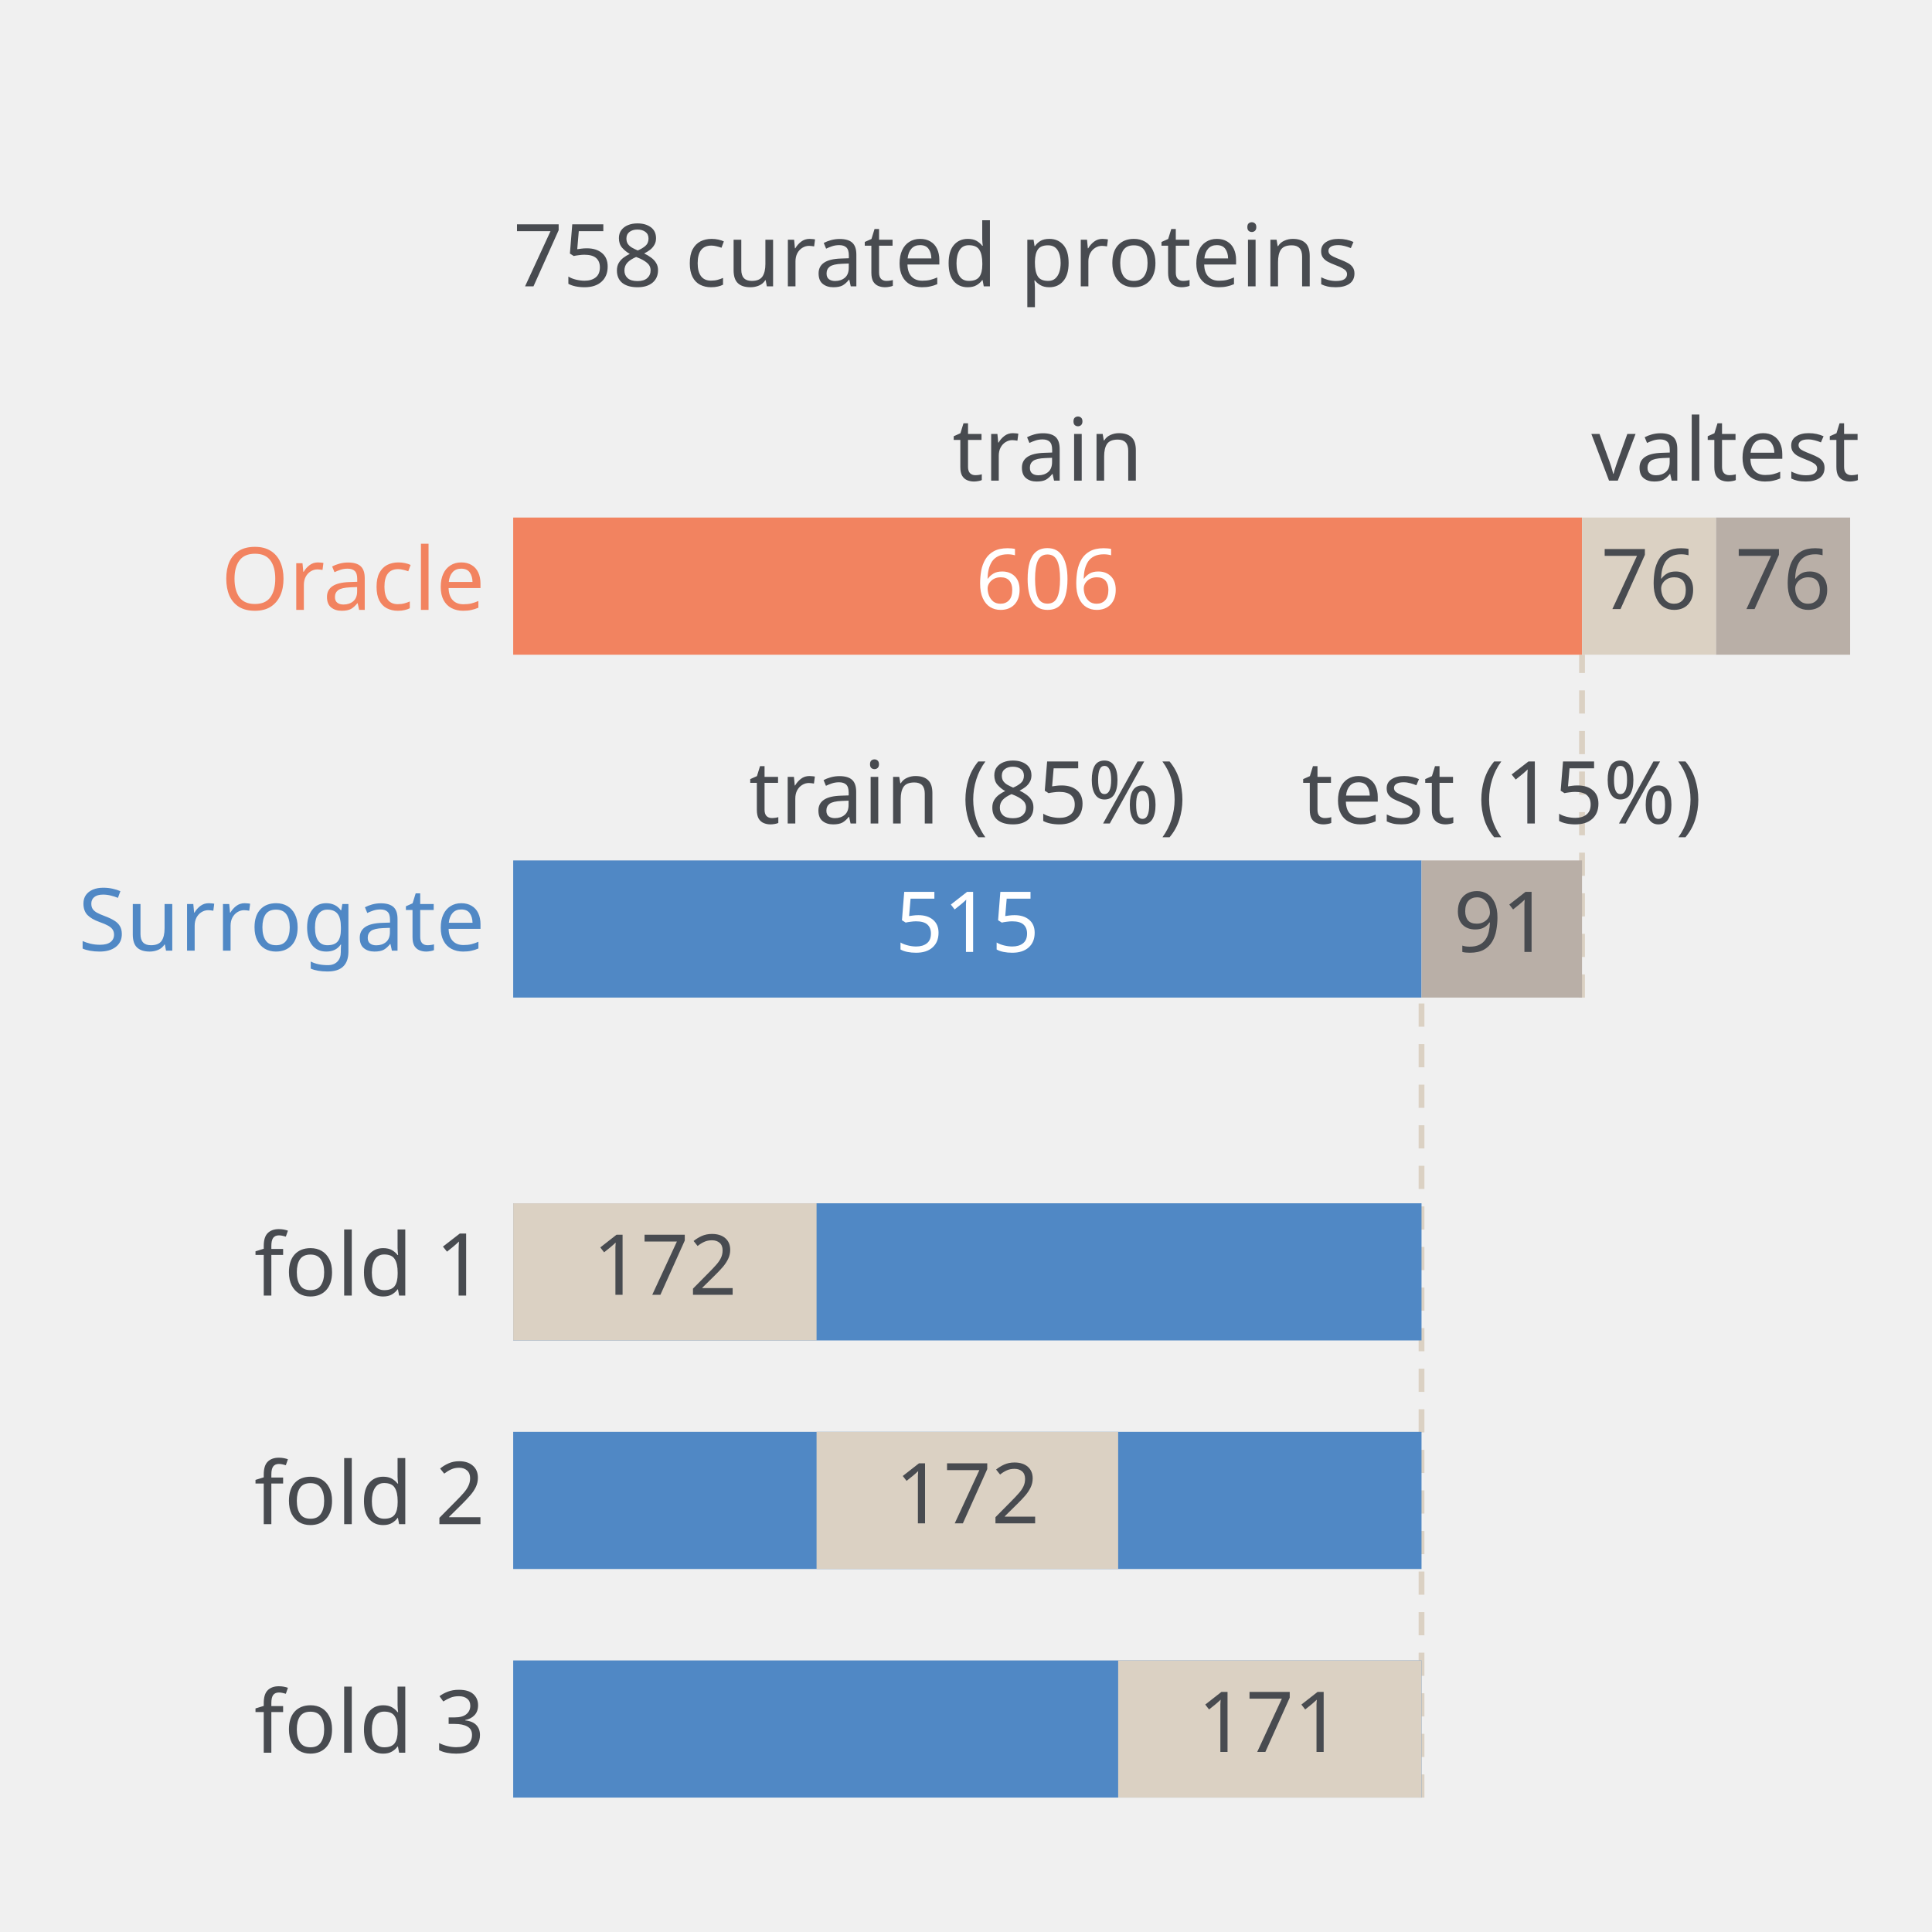
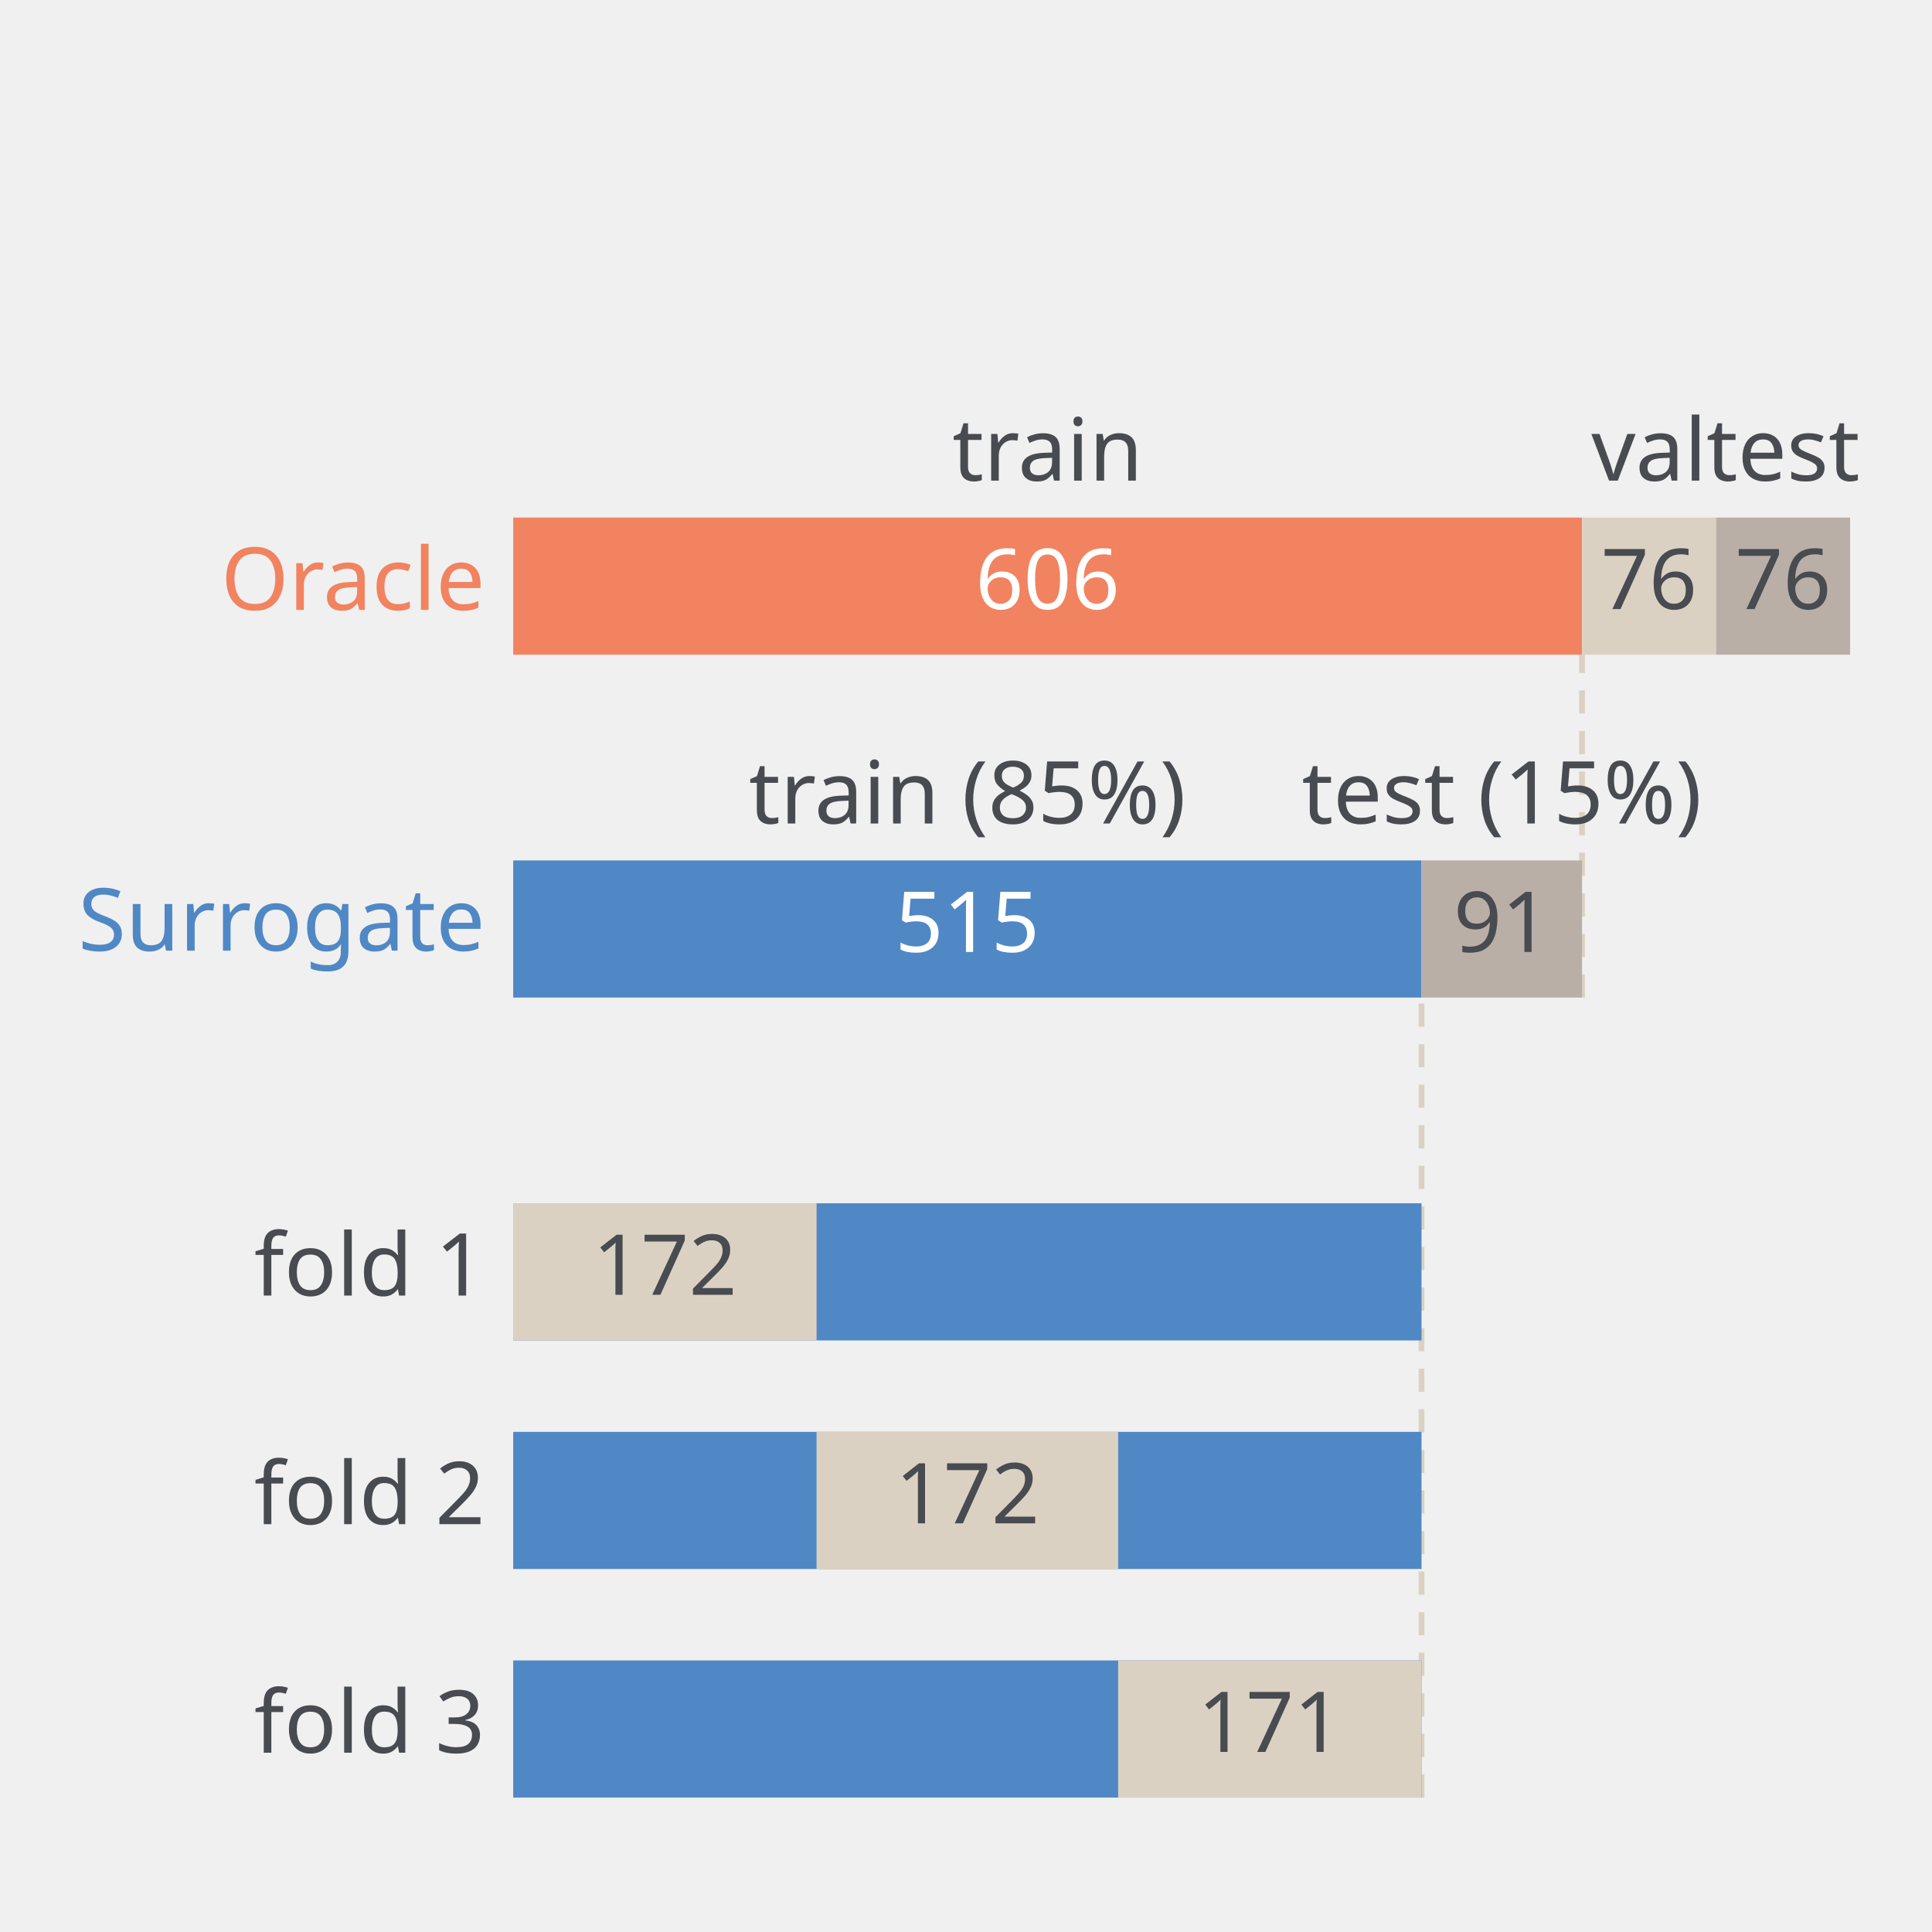
<svg xmlns="http://www.w3.org/2000/svg" width="333.333pt" height="333.333pt" viewBox="0 0 333.333 333.333" version="1.1">
  <defs>
    <style type="text/css">*{stroke-linejoin: round; stroke-linecap: butt}</style>
  </defs>
  <g id="figure_1">
    <g id="patch_1">
      <path d="M 0 333.333  L 333.333 333.333  L 333.333 0  L 0 0  L 0 333.333  z " style="fill: none" />
    </g>
    <g id="axes_1">
      <g id="line2d_1">
-         <path d="M 272.95 172.113  L 272.95 112.958  " clip-path="url(#p9be62aeead)" style="fill: none; stroke-dasharray: 4,3; stroke-dashoffset: 0; stroke: #dbd1c3" />
+         <path d="M 272.95 172.113  L 272.95 112.958  " clip-path="url(#pd73dec395b)" style="fill: none; stroke-dasharray: 4,3; stroke-dashoffset: 0; stroke: #dbd1c3" />
      </g>
      <g id="line2d_2">
-         <path d="M 245.259 310.141  L 245.259 172.113  " clip-path="url(#p9be62aeead)" style="fill: none; stroke-dasharray: 4,3; stroke-dashoffset: 0; stroke: #dbd1c3" />
+         <path d="M 245.259 310.141  L 245.259 172.113  " clip-path="url(#pd73dec395b)" style="fill: none; stroke-dasharray: 4,3; stroke-dashoffset: 0; stroke: #dbd1c3" />
      </g>
      <g id="patch_2">
-         <path d="M 88.543 112.958  L 272.95 112.958  L 272.95 89.296  L 88.543 89.296  z " clip-path="url(#p9be62aeead)" style="fill: #f28360" />
+         <path d="M 88.543 112.958  L 272.95 112.958  L 272.95 89.296  L 88.543 89.296  z " clip-path="url(#pd73dec395b)" style="fill: #f28360" />
      </g>
      <g id="patch_3">
-         <path d="M 272.95 112.958  L 296.077 112.958  L 296.077 89.296  L 272.95 89.296  z " clip-path="url(#p9be62aeead)" style="fill: #dbd1c3" />
+         <path d="M 272.95 112.958  L 296.077 112.958  L 296.077 89.296  L 272.95 89.296  z " clip-path="url(#pd73dec395b)" style="fill: #dbd1c3" />
      </g>
      <g id="patch_4">
-         <path d="M 296.077 112.958  L 319.204 112.958  L 319.204 89.296  L 296.077 89.296  z " clip-path="url(#p9be62aeead)" style="fill: #b9afa7" />
+         <path d="M 296.077 112.958  L 319.204 112.958  L 319.204 89.296  L 296.077 89.296  z " clip-path="url(#pd73dec395b)" style="fill: #b9afa7" />
      </g>
      <g id="patch_5">
-         <path d="M 88.543 172.113  L 245.259 172.113  L 245.259 148.451  L 88.543 148.451  z " clip-path="url(#p9be62aeead)" style="fill: #5088c5" />
+         <path d="M 88.543 172.113  L 245.259 172.113  L 245.259 148.451  L 88.543 148.451  z " clip-path="url(#pd73dec395b)" style="fill: #5088c5" />
      </g>
      <g id="patch_6">
-         <path d="M 245.259 172.113  L 272.95 172.113  L 272.95 148.451  L 245.259 148.451  z " clip-path="url(#p9be62aeead)" style="fill: #b9afa7" />
+         <path d="M 245.259 172.113  L 272.95 172.113  L 272.95 148.451  L 245.259 148.451  z " clip-path="url(#pd73dec395b)" style="fill: #b9afa7" />
      </g>
      <g id="patch_7">
-         <path d="M 88.543 231.268  L 245.259 231.268  L 245.259 207.606  L 88.543 207.606  z " clip-path="url(#p9be62aeead)" style="fill: #5088c5" />
+         <path d="M 88.543 231.268  L 245.259 231.268  L 245.259 207.606  L 88.543 207.606  z " clip-path="url(#pd73dec395b)" style="fill: #5088c5" />
      </g>
      <g id="patch_8">
-         <path d="M 88.543 231.268  L 140.883 231.268  L 140.883 207.606  L 88.543 207.606  z " clip-path="url(#p9be62aeead)" style="fill: #dbd1c3" />
+         <path d="M 88.543 231.268  L 140.883 231.268  L 140.883 207.606  L 88.543 207.606  z " clip-path="url(#pd73dec395b)" style="fill: #dbd1c3" />
      </g>
      <g id="patch_9">
-         <path d="M 88.543 270.704  L 245.259 270.704  L 245.259 247.042  L 88.543 247.042  z " clip-path="url(#p9be62aeead)" style="fill: #5088c5" />
+         <path d="M 88.543 270.704  L 245.259 270.704  L 245.259 247.042  L 88.543 247.042  z " clip-path="url(#pd73dec395b)" style="fill: #5088c5" />
      </g>
      <g id="patch_10">
-         <path d="M 140.883 270.704  L 192.919 270.704  L 192.919 247.042  L 140.883 247.042  z " clip-path="url(#p9be62aeead)" style="fill: #dbd1c3" />
+         <path d="M 140.883 270.704  L 192.919 270.704  L 192.919 247.042  L 140.883 247.042  z " clip-path="url(#pd73dec395b)" style="fill: #dbd1c3" />
      </g>
      <g id="patch_11">
-         <path d="M 88.543 310.141  L 245.259 310.141  L 245.259 286.479  L 88.543 286.479  z " clip-path="url(#p9be62aeead)" style="fill: #5088c5" />
+         <path d="M 88.543 310.141  L 245.259 310.141  L 245.259 286.479  L 88.543 286.479  z " clip-path="url(#pd73dec395b)" style="fill: #5088c5" />
      </g>
      <g id="patch_12">
-         <path d="M 192.919 310.141  L 245.259 310.141  L 245.259 286.479  L 192.919 286.479  z " clip-path="url(#p9be62aeead)" style="fill: #dbd1c3" />
+         <path d="M 192.919 310.141  L 245.259 310.141  L 245.259 286.479  L 192.919 286.479  z " clip-path="url(#pd73dec395b)" style="fill: #dbd1c3" />
      </g>
      <g id="text_1">
        <text style="font-size: 14.5px; font-family: 'Atkinson Hyperlegible Mono'; text-anchor: middle; fill: #ffffff" x="180.747" y="105.085" transform="rotate(-0 180.7468 105.0848)">606</text>
      </g>
      <g id="text_2">
        <text style="font-weight: 100; font-size: 15px; font-family: 'Atkinson Hyperlegible Next', 'Noto Sans', 'DejaVu Sans'; text-anchor: middle; fill: #484b50" x="180.747" y="82.922" transform="rotate(-0 180.7468 82.92164)">train</text>
      </g>
      <g id="text_3">
        <text style="font-size: 14.5px; font-family: 'Atkinson Hyperlegible Mono'; text-anchor: middle; fill: #484b50" x="284.514" y="105.085" transform="rotate(-0 284.5138 105.0848)">76</text>
      </g>
      <g id="text_4">
        <text style="font-weight: 100; font-size: 15px; font-family: 'Atkinson Hyperlegible Next', 'Noto Sans', 'DejaVu Sans'; text-anchor: middle; fill: #484b50" x="284.514" y="82.922" transform="rotate(-0 284.5138 82.92164)">val</text>
      </g>
      <g id="text_5">
        <text style="font-size: 14.5px; font-family: 'Atkinson Hyperlegible Mono'; text-anchor: middle; fill: #484b50" x="307.641" y="105.085" transform="rotate(-0 307.6408 105.0848)">76</text>
      </g>
      <g id="text_6">
        <text style="font-weight: 100; font-size: 15px; font-family: 'Atkinson Hyperlegible Next', 'Noto Sans', 'DejaVu Sans'; text-anchor: middle; fill: #484b50" x="307.641" y="82.922" transform="rotate(-0 307.6408 82.92164)">test</text>
      </g>
      <g id="text_7">
        <text style="font-weight: 100; font-size: 15px; font-family: 'Atkinson Hyperlegible Next', 'Noto Sans', 'DejaVu Sans'; text-anchor: end; fill: #f28360" x="83.674" y="105.221" transform="rotate(-0 83.67436 105.2213)">Oracle</text>
      </g>
      <g id="text_8">
        <text style="font-size: 14.5px; font-family: 'Atkinson Hyperlegible Mono'; text-anchor: middle; fill: #ffffff" x="166.901" y="164.24" transform="rotate(-0 166.901 164.2397)">515</text>
      </g>
      <g id="text_9">
        <text style="font-weight: 100; font-size: 15px; font-family: 'Atkinson Hyperlegible Next', 'Noto Sans', 'DejaVu Sans'; text-anchor: middle; fill: #484b50" x="166.901" y="142.077" transform="rotate(-0 166.901 142.0766)">train  (85%)</text>
      </g>
      <g id="text_10">
        <text style="font-size: 14.5px; font-family: 'Atkinson Hyperlegible Mono'; text-anchor: middle; fill: #484b50" x="259.105" y="164.24" transform="rotate(-0 259.1046 164.2397)">91</text>
      </g>
      <g id="text_11">
        <text style="font-weight: 100; font-size: 15px; font-family: 'Atkinson Hyperlegible Next', 'Noto Sans', 'DejaVu Sans'; text-anchor: middle; fill: #484b50" x="259.105" y="142.077" transform="rotate(-0 259.1046 142.0766)">test  (15%)</text>
      </g>
      <g id="text_12">
        <text style="font-weight: 100; font-size: 15px; font-family: 'Atkinson Hyperlegible Next', 'Noto Sans', 'DejaVu Sans'; text-anchor: end; fill: #5088c5" x="83.674" y="164.018" transform="rotate(-0 83.67436 164.0176)">Surrogate</text>
      </g>
      <g id="text_13">
        <text style="font-size: 14.5px; font-family: 'Atkinson Hyperlegible Mono'; text-anchor: middle; fill: #484b50" x="114.713" y="223.395" transform="rotate(-0 114.7132 223.3947)">172</text>
      </g>
      <g id="text_14">
        <text style="font-weight: 100; font-size: 15px; font-family: 'Atkinson Hyperlegible Next', 'Noto Sans', 'DejaVu Sans'; text-anchor: end; fill: #484b50" x="83.674" y="223.531" transform="rotate(-0 83.67436 223.5312)">fold 1</text>
      </g>
      <g id="text_15">
        <text style="font-size: 14.5px; font-family: 'Atkinson Hyperlegible Mono'; text-anchor: middle; fill: #484b50" x="166.901" y="262.831" transform="rotate(-0 166.901 262.8313)">172</text>
      </g>
      <g id="text_16">
        <text style="font-weight: 100; font-size: 15px; font-family: 'Atkinson Hyperlegible Next', 'Noto Sans', 'DejaVu Sans'; text-anchor: end; fill: #484b50" x="83.674" y="262.968" transform="rotate(-0 83.67436 262.9678)">fold 2</text>
      </g>
      <g id="text_17">
        <text style="font-size: 14.5px; font-family: 'Atkinson Hyperlegible Mono'; text-anchor: middle; fill: #484b50" x="219.089" y="302.268" transform="rotate(-0 219.0888 302.2679)">171</text>
      </g>
      <g id="text_18">
        <text style="font-weight: 100; font-size: 15px; font-family: 'Atkinson Hyperlegible Next', 'Noto Sans', 'DejaVu Sans'; text-anchor: end; fill: #484b50" x="83.674" y="302.404" transform="rotate(-0 83.67436 302.4044)">fold 3</text>
      </g>
-       <g id="text_19">
-         <text style="font-weight: 100; font-size: 15px; font-family: 'Atkinson Hyperlegible Next', 'Noto Sans', 'DejaVu Sans'; text-anchor: start; fill: #484b50" x="88.543" y="49.401" transform="rotate(-0 88.5432 49.40052)">758 curated proteins</text>
-       </g>
    </g>
  </g>
  <defs>
-     <clipPath id="p9be62aeead">
+     <clipPath id="pd73dec395b">
      <rect x="38.333" y="40" width="290" height="280" />
    </clipPath>
  </defs>
</svg>
